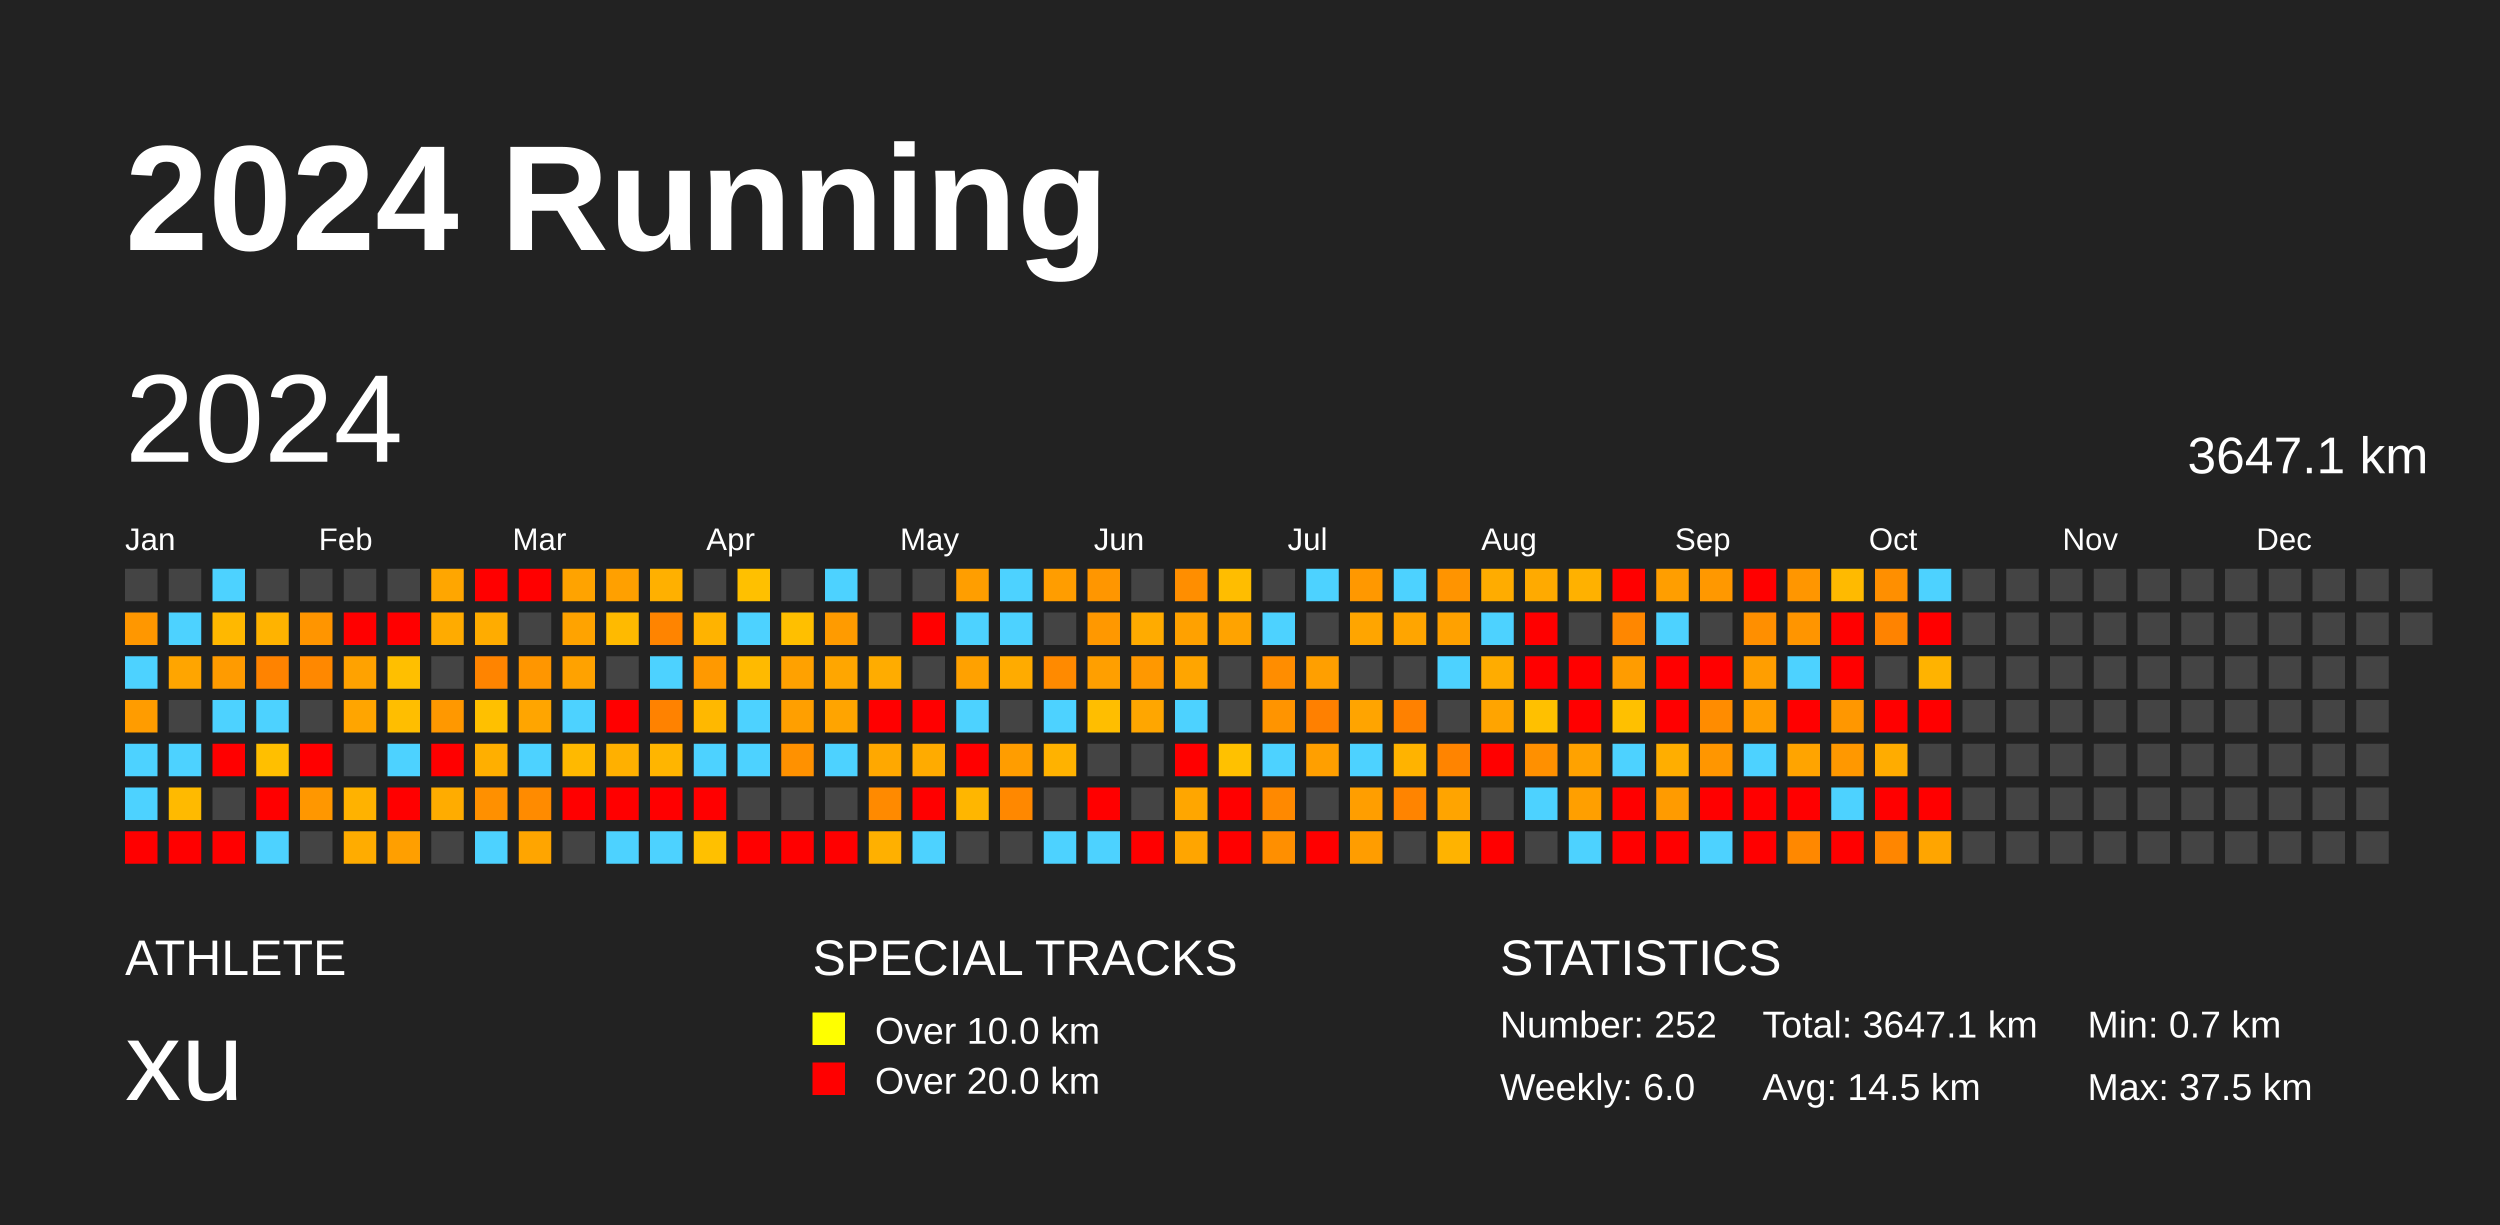
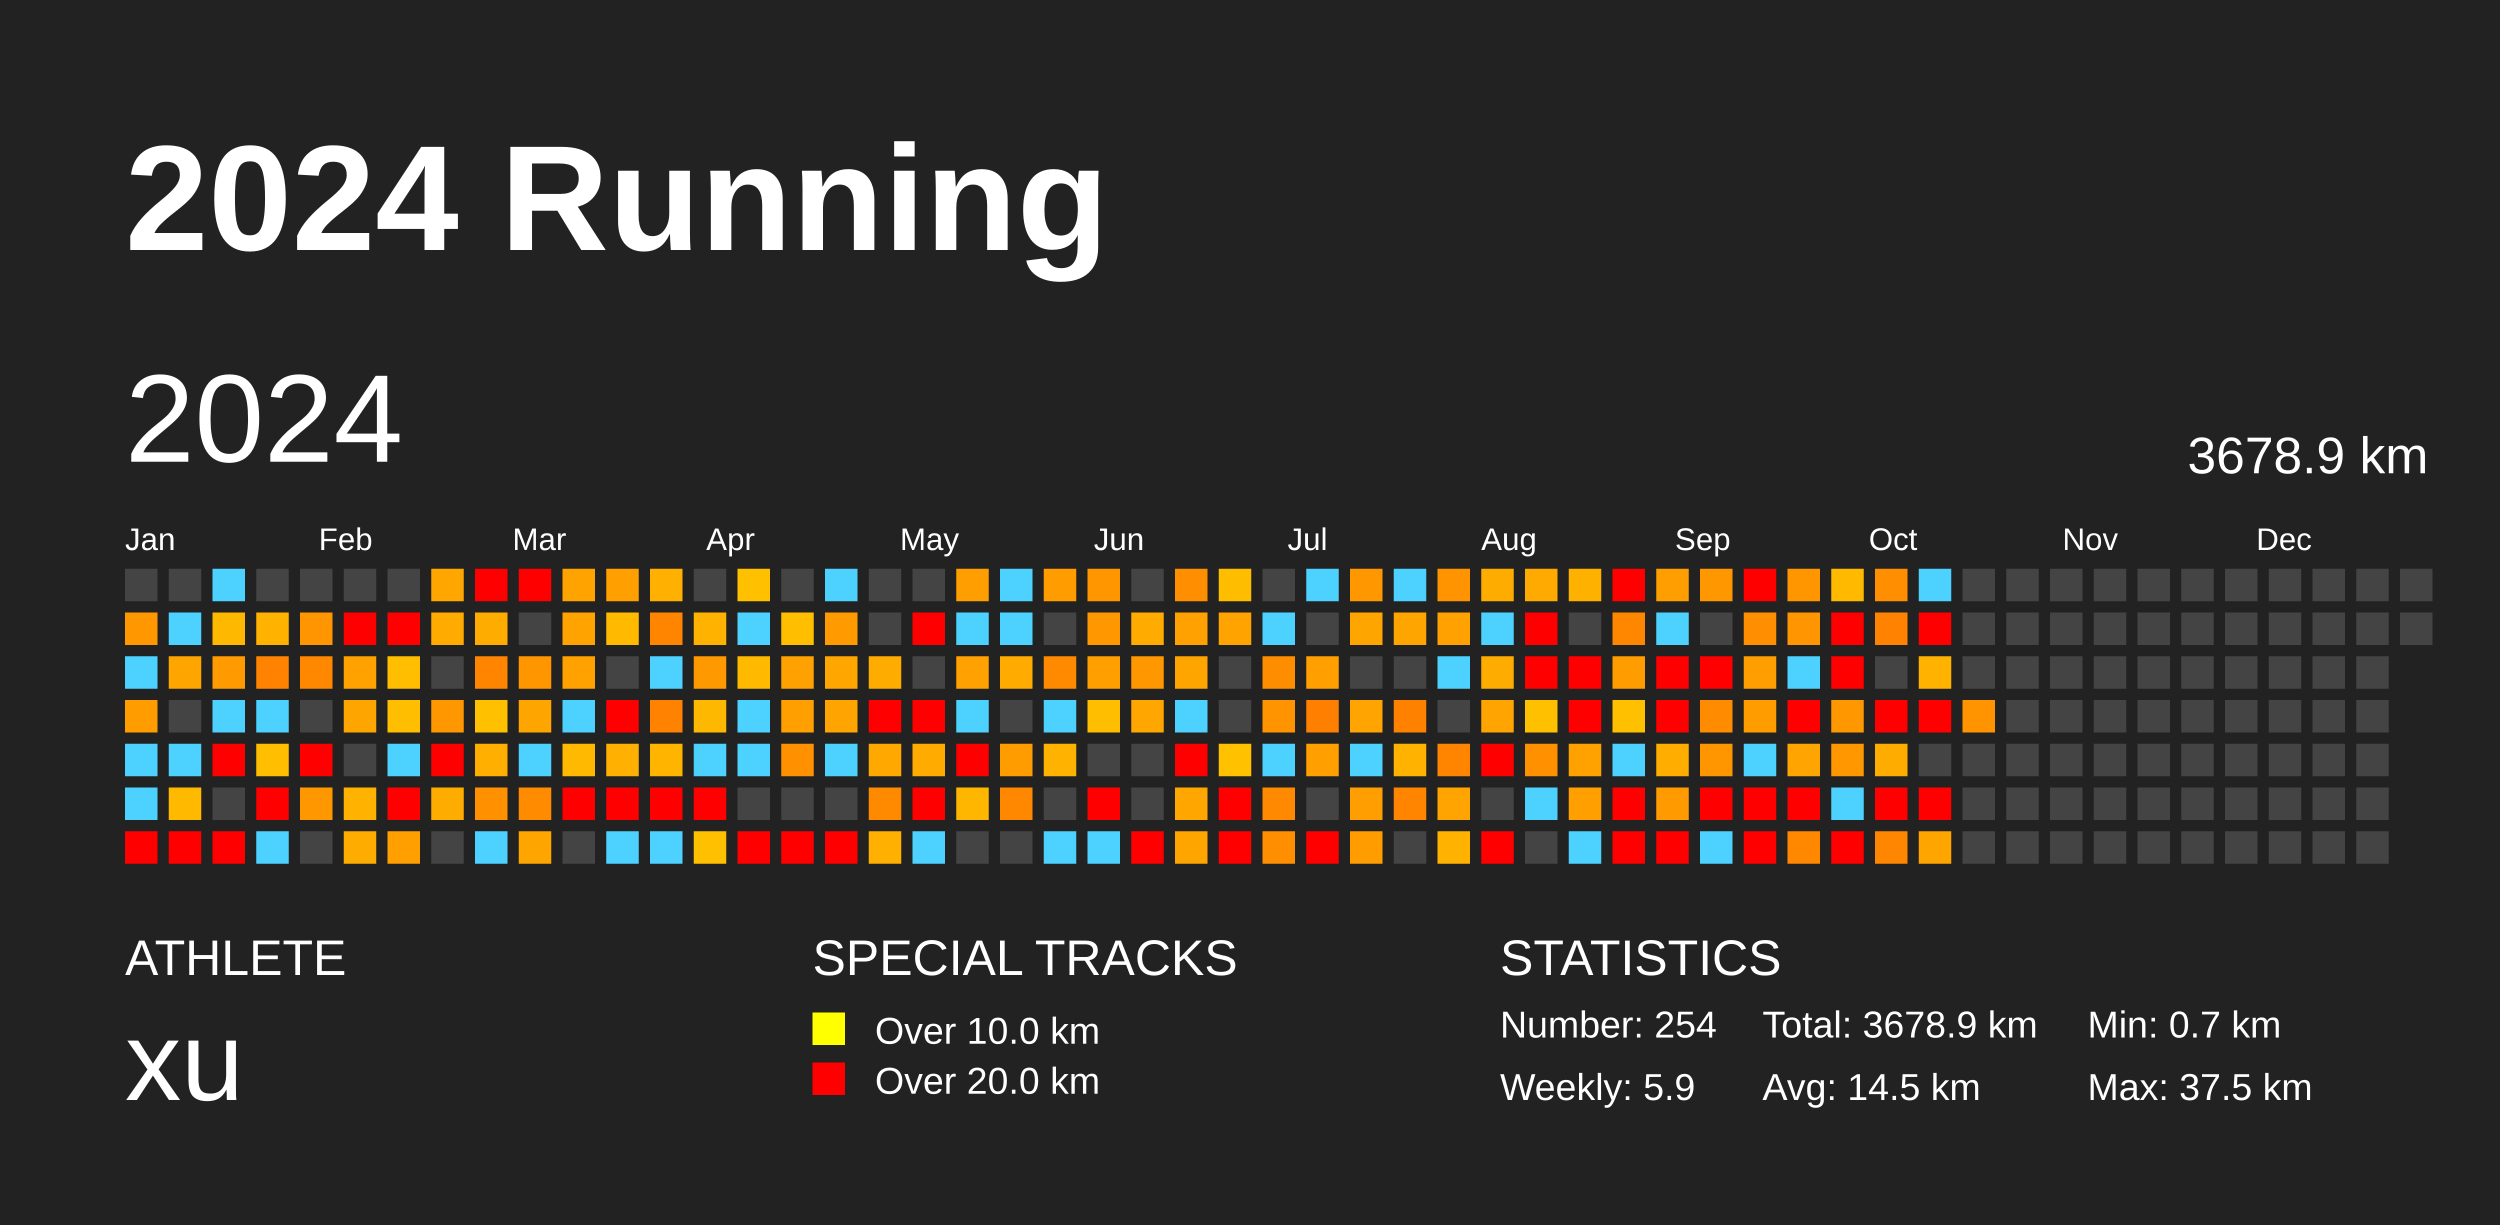
<svg xmlns="http://www.w3.org/2000/svg" baseProfile="full" height="98mm" version="1.1" viewBox="0,0,200,98" width="200mm">
  <defs />
  <rect fill="#222222" height="98" width="200" x="0" y="0" />
  <text fill="#FFFFFF" style="font-size:12px; font-family:Arial; font-weight:bold;" x="10" y="20">2024 Running</text>
  <text fill="#FFFFFF" style="font-size:4px; font-family:Arial" x="10" y="78">ATHLETE</text>
  <text fill="#FFFFFF" style="font-size:9px; font-family:Arial" x="10" y="88">xu</text>
  <text fill="#FFFFFF" style="font-size:4px; font-family:Arial" x="65" y="78">SPECIAL TRACKS</text>
  <rect fill="yellow" height="2.6" width="2.6" x="65" y="81" />
  <text fill="#FFFFFF" style="font-size:3px; font-family:Arial" x="70" y="83.5">Over 10.0 km</text>
  <rect fill="red" height="2.6" width="2.6" x="65" y="85" />
  <text fill="#FFFFFF" style="font-size:3px; font-family:Arial" x="70" y="87.5">Over 20.0 km</text>
  <text fill="#FFFFFF" style="font-size:4px; font-family:Arial" x="120" y="78">STATISTICS</text>
-   <text fill="#FFFFFF" style="font-size:3px; font-family:Arial" x="120" y="83">Number: 252</text>
-   <text fill="#FFFFFF" style="font-size:3px; font-family:Arial" x="120" y="88">Weekly: 6.0</text>
-   <text fill="#FFFFFF" style="font-size:3px; font-family:Arial" x="141" y="83">Total: 3647.1 km</text>
+   <text fill="#FFFFFF" style="font-size:3px; font-family:Arial" x="120" y="83">Number: 254</text>
+   <text fill="#FFFFFF" style="font-size:3px; font-family:Arial" x="120" y="88">Weekly: 5.9</text>
+   <text fill="#FFFFFF" style="font-size:3px; font-family:Arial" x="141" y="83">Total: 3678.9 km</text>
  <text fill="#FFFFFF" style="font-size:3px; font-family:Arial" x="141" y="88">Avg: 14.5 km</text>
  <text fill="#FFFFFF" style="font-size:3px; font-family:Arial" x="167" y="83">Min: 0.7 km</text>
  <text fill="#FFFFFF" style="font-size:3px; font-family:Arial" x="167" y="88">Max: 37.5 km</text>
  <text dominant-baseline="hanging" fill="#FFFFFF" style="font-size:10.0px; font-family:Arial;" x="10" y="30">2024</text>
-   <text dominant-baseline="hanging" fill="#FFFFFF" style="font-size:4.125px; font-family:Arial;" x="175" y="35">3647.1 km</text>
+   <text dominant-baseline="hanging" fill="#FFFFFF" style="font-size:4.125px; font-family:Arial;" x="175" y="35">3678.9 km</text>
  <text fill="#FFFFFF" style="font-size:2.5px; font-family:Arial" x="10.0" y="44">Jan</text>
  <text fill="#FFFFFF" style="font-size:2.5px; font-family:Arial" x="25.5" y="44">Feb</text>
  <text fill="#FFFFFF" style="font-size:2.5px; font-family:Arial" x="41.0" y="44">Mar</text>
  <text fill="#FFFFFF" style="font-size:2.5px; font-family:Arial" x="56.5" y="44">Apr</text>
  <text fill="#FFFFFF" style="font-size:2.5px; font-family:Arial" x="72.0" y="44">May</text>
  <text fill="#FFFFFF" style="font-size:2.5px; font-family:Arial" x="87.5" y="44">Jun</text>
  <text fill="#FFFFFF" style="font-size:2.5px; font-family:Arial" x="103.0" y="44">Jul</text>
  <text fill="#FFFFFF" style="font-size:2.5px; font-family:Arial" x="118.5" y="44">Aug</text>
  <text fill="#FFFFFF" style="font-size:2.5px; font-family:Arial" x="134.0" y="44">Sep</text>
  <text fill="#FFFFFF" style="font-size:2.5px; font-family:Arial" x="149.5" y="44">Oct</text>
  <text fill="#FFFFFF" style="font-size:2.5px; font-family:Arial" x="165.0" y="44">Nov</text>
  <text fill="#FFFFFF" style="font-size:2.5px; font-family:Arial" x="180.5" y="44">Dec</text>
  <rect fill="#444444" height="2.6" width="2.6" x="10.0" y="45.5" />
  <rect fill="#ff9700" height="2.6" width="2.6" x="10.0" y="49.0" />
  <rect fill="#4dd2ff" height="2.6" width="2.6" x="10.0" y="52.5" />
  <rect fill="#ff9c00" height="2.6" width="2.6" x="10.0" y="56.0" />
  <rect fill="#4dd2ff" height="2.6" width="2.6" x="10.0" y="59.5" />
  <rect fill="#4dd2ff" height="2.6" width="2.6" x="10.0" y="63.0" />
  <rect fill="red" height="2.6" width="2.6" x="10.0" y="66.5" />
  <rect fill="#444444" height="2.6" width="2.6" x="13.5" y="45.5" />
  <rect fill="#4dd2ff" height="2.6" width="2.6" x="13.5" y="49.0" />
  <rect fill="#ffa500" height="2.6" width="2.6" x="13.5" y="52.5" />
  <rect fill="#444444" height="2.6" width="2.6" x="13.5" y="56.0" />
  <rect fill="#4dd2ff" height="2.6" width="2.6" x="13.5" y="59.5" />
  <rect fill="#ffba00" height="2.6" width="2.6" x="13.5" y="63.0" />
  <rect fill="red" height="2.6" width="2.6" x="13.5" y="66.5" />
  <rect fill="#4dd2ff" height="2.6" width="2.6" x="17.0" y="45.5" />
  <rect fill="#ffb800" height="2.6" width="2.6" x="17.0" y="49.0" />
  <rect fill="#ff9b00" height="2.6" width="2.6" x="17.0" y="52.5" />
  <rect fill="#4dd2ff" height="2.6" width="2.6" x="17.0" y="56.0" />
  <rect fill="red" height="2.6" width="2.6" x="17.0" y="59.5" />
  <rect fill="#444444" height="2.6" width="2.6" x="17.0" y="63.0" />
  <rect fill="red" height="2.6" width="2.6" x="17.0" y="66.5" />
  <rect fill="#444444" height="2.6" width="2.6" x="20.5" y="45.5" />
  <rect fill="#ffb300" height="2.6" width="2.6" x="20.5" y="49.0" />
  <rect fill="#ff8300" height="2.6" width="2.6" x="20.5" y="52.5" />
  <rect fill="#4dd2ff" height="2.6" width="2.6" x="20.5" y="56.0" />
  <rect fill="#ffbf00" height="2.6" width="2.6" x="20.5" y="59.5" />
  <rect fill="red" height="2.6" width="2.6" x="20.5" y="63.0" />
  <rect fill="#4dd2ff" height="2.6" width="2.6" x="20.5" y="66.5" />
  <rect fill="#444444" height="2.6" width="2.6" x="24.0" y="45.5" />
  <rect fill="#ff9500" height="2.6" width="2.6" x="24.0" y="49.0" />
  <rect fill="#ff8800" height="2.6" width="2.6" x="24.0" y="52.5" />
  <rect fill="#444444" height="2.6" width="2.6" x="24.0" y="56.0" />
  <rect fill="red" height="2.6" width="2.6" x="24.0" y="59.5" />
  <rect fill="#ff9700" height="2.6" width="2.6" x="24.0" y="63.0" />
  <rect fill="#444444" height="2.6" width="2.6" x="24.0" y="66.5" />
  <rect fill="#444444" height="2.6" width="2.6" x="27.5" y="45.5" />
  <rect fill="red" height="2.6" width="2.6" x="27.5" y="49.0" />
  <rect fill="#ffa200" height="2.6" width="2.6" x="27.5" y="52.5" />
  <rect fill="#ffa500" height="2.6" width="2.6" x="27.5" y="56.0" />
  <rect fill="#444444" height="2.6" width="2.6" x="27.5" y="59.5" />
  <rect fill="#ffb200" height="2.6" width="2.6" x="27.5" y="63.0" />
  <rect fill="#ffac00" height="2.6" width="2.6" x="27.5" y="66.5" />
  <rect fill="#444444" height="2.6" width="2.6" x="31.0" y="45.5" />
  <rect fill="red" height="2.6" width="2.6" x="31.0" y="49.0" />
  <rect fill="#ffbf00" height="2.6" width="2.6" x="31.0" y="52.5" />
  <rect fill="#ffbe00" height="2.6" width="2.6" x="31.0" y="56.0" />
  <rect fill="#4dd2ff" height="2.6" width="2.6" x="31.0" y="59.5" />
  <rect fill="red" height="2.6" width="2.6" x="31.0" y="63.0" />
  <rect fill="#ff9f00" height="2.6" width="2.6" x="31.0" y="66.5" />
  <rect fill="#ffa600" height="2.6" width="2.6" x="34.5" y="45.5" />
  <rect fill="#ffab00" height="2.6" width="2.6" x="34.5" y="49.0" />
  <rect fill="#444444" height="2.6" width="2.6" x="34.5" y="52.5" />
  <rect fill="#ff9800" height="2.6" width="2.6" x="34.5" y="56.0" />
  <rect fill="red" height="2.6" width="2.6" x="34.5" y="59.5" />
  <rect fill="#ffac00" height="2.6" width="2.6" x="34.5" y="63.0" />
  <rect fill="#444444" height="2.6" width="2.6" x="34.5" y="66.5" />
  <rect fill="red" height="2.6" width="2.6" x="38.0" y="45.5" />
  <rect fill="#ffac00" height="2.6" width="2.6" x="38.0" y="49.0" />
  <rect fill="#ff8400" height="2.6" width="2.6" x="38.0" y="52.5" />
  <rect fill="#ffc000" height="2.6" width="2.6" x="38.0" y="56.0" />
  <rect fill="#ffaf00" height="2.6" width="2.6" x="38.0" y="59.5" />
  <rect fill="#ff9000" height="2.6" width="2.6" x="38.0" y="63.0" />
  <rect fill="#4dd2ff" height="2.6" width="2.6" x="38.0" y="66.5" />
  <rect fill="red" height="2.6" width="2.6" x="41.5" y="45.5" />
  <rect fill="#444444" height="2.6" width="2.6" x="41.5" y="49.0" />
  <rect fill="#ff9600" height="2.6" width="2.6" x="41.5" y="52.5" />
  <rect fill="#ffa500" height="2.6" width="2.6" x="41.5" y="56.0" />
  <rect fill="#4dd2ff" height="2.6" width="2.6" x="41.5" y="59.5" />
  <rect fill="#ff8b00" height="2.6" width="2.6" x="41.5" y="63.0" />
  <rect fill="#ffa500" height="2.6" width="2.6" x="41.5" y="66.5" />
  <rect fill="#ffa300" height="2.6" width="2.6" x="45.0" y="45.5" />
  <rect fill="#ffa300" height="2.6" width="2.6" x="45.0" y="49.0" />
  <rect fill="#ffa200" height="2.6" width="2.6" x="45.0" y="52.5" />
  <rect fill="#4dd2ff" height="2.6" width="2.6" x="45.0" y="56.0" />
  <rect fill="#ffb900" height="2.6" width="2.6" x="45.0" y="59.5" />
  <rect fill="red" height="2.6" width="2.6" x="45.0" y="63.0" />
  <rect fill="#444444" height="2.6" width="2.6" x="45.0" y="66.5" />
  <rect fill="#ffa000" height="2.6" width="2.6" x="48.5" y="45.5" />
  <rect fill="#ffba00" height="2.6" width="2.6" x="48.5" y="49.0" />
  <rect fill="#444444" height="2.6" width="2.6" x="48.5" y="52.5" />
  <rect fill="red" height="2.6" width="2.6" x="48.5" y="56.0" />
  <rect fill="#ffb000" height="2.6" width="2.6" x="48.5" y="59.5" />
  <rect fill="red" height="2.6" width="2.6" x="48.5" y="63.0" />
  <rect fill="#4dd2ff" height="2.6" width="2.6" x="48.5" y="66.5" />
  <rect fill="#ffb000" height="2.6" width="2.6" x="52.0" y="45.5" />
  <rect fill="#ff8400" height="2.6" width="2.6" x="52.0" y="49.0" />
  <rect fill="#4dd2ff" height="2.6" width="2.6" x="52.0" y="52.5" />
  <rect fill="#ff8200" height="2.6" width="2.6" x="52.0" y="56.0" />
  <rect fill="#ffb500" height="2.6" width="2.6" x="52.0" y="59.5" />
  <rect fill="red" height="2.6" width="2.6" x="52.0" y="63.0" />
  <rect fill="#4dd2ff" height="2.6" width="2.6" x="52.0" y="66.5" />
  <rect fill="#444444" height="2.6" width="2.6" x="55.5" y="45.5" />
  <rect fill="#ffb300" height="2.6" width="2.6" x="55.5" y="49.0" />
  <rect fill="#ff9900" height="2.6" width="2.6" x="55.5" y="52.5" />
  <rect fill="#ffb800" height="2.6" width="2.6" x="55.5" y="56.0" />
  <rect fill="#4dd2ff" height="2.6" width="2.6" x="55.5" y="59.5" />
  <rect fill="red" height="2.6" width="2.6" x="55.5" y="63.0" />
  <rect fill="#ffc000" height="2.6" width="2.6" x="55.5" y="66.5" />
  <rect fill="#ffc000" height="2.6" width="2.6" x="59.0" y="45.5" />
  <rect fill="#4dd2ff" height="2.6" width="2.6" x="59.0" y="49.0" />
  <rect fill="#ffba00" height="2.6" width="2.6" x="59.0" y="52.5" />
  <rect fill="#4dd2ff" height="2.6" width="2.6" x="59.0" y="56.0" />
  <rect fill="#4dd2ff" height="2.6" width="2.6" x="59.0" y="59.5" />
  <rect fill="#444444" height="2.6" width="2.6" x="59.0" y="63.0" />
  <rect fill="red" height="2.6" width="2.6" x="59.0" y="66.5" />
  <rect fill="#444444" height="2.6" width="2.6" x="62.5" y="45.5" />
  <rect fill="#ffbf00" height="2.6" width="2.6" x="62.5" y="49.0" />
  <rect fill="#ffa100" height="2.6" width="2.6" x="62.5" y="52.5" />
  <rect fill="#ff9f00" height="2.6" width="2.6" x="62.5" y="56.0" />
  <rect fill="#ff9100" height="2.6" width="2.6" x="62.5" y="59.5" />
  <rect fill="#444444" height="2.6" width="2.6" x="62.5" y="63.0" />
  <rect fill="red" height="2.6" width="2.6" x="62.5" y="66.5" />
  <rect fill="#4dd2ff" height="2.6" width="2.6" x="66.0" y="45.5" />
  <rect fill="#ff9b00" height="2.6" width="2.6" x="66.0" y="49.0" />
  <rect fill="#ffa600" height="2.6" width="2.6" x="66.0" y="52.5" />
  <rect fill="#ffa400" height="2.6" width="2.6" x="66.0" y="56.0" />
  <rect fill="#4dd2ff" height="2.6" width="2.6" x="66.0" y="59.5" />
  <rect fill="#444444" height="2.6" width="2.6" x="66.0" y="63.0" />
  <rect fill="red" height="2.6" width="2.6" x="66.0" y="66.5" />
  <rect fill="#444444" height="2.6" width="2.6" x="69.5" y="45.5" />
  <rect fill="#444444" height="2.6" width="2.6" x="69.5" y="49.0" />
  <rect fill="#ffac00" height="2.6" width="2.6" x="69.5" y="52.5" />
  <rect fill="red" height="2.6" width="2.6" x="69.5" y="56.0" />
  <rect fill="#ffa800" height="2.6" width="2.6" x="69.5" y="59.5" />
  <rect fill="#ff8a00" height="2.6" width="2.6" x="69.5" y="63.0" />
  <rect fill="#ffb000" height="2.6" width="2.6" x="69.5" y="66.5" />
  <rect fill="#444444" height="2.6" width="2.6" x="73.0" y="45.5" />
  <rect fill="red" height="2.6" width="2.6" x="73.0" y="49.0" />
  <rect fill="#444444" height="2.6" width="2.6" x="73.0" y="52.5" />
  <rect fill="red" height="2.6" width="2.6" x="73.0" y="56.0" />
  <rect fill="#ffab00" height="2.6" width="2.6" x="73.0" y="59.5" />
  <rect fill="red" height="2.6" width="2.6" x="73.0" y="63.0" />
  <rect fill="#4dd2ff" height="2.6" width="2.6" x="73.0" y="66.5" />
  <rect fill="#ff9e00" height="2.6" width="2.6" x="76.5" y="45.5" />
  <rect fill="#4dd2ff" height="2.6" width="2.6" x="76.5" y="49.0" />
  <rect fill="#ffa100" height="2.6" width="2.6" x="76.5" y="52.5" />
  <rect fill="#4dd2ff" height="2.6" width="2.6" x="76.5" y="56.0" />
  <rect fill="red" height="2.6" width="2.6" x="76.5" y="59.5" />
  <rect fill="#ffb600" height="2.6" width="2.6" x="76.5" y="63.0" />
  <rect fill="#444444" height="2.6" width="2.6" x="76.5" y="66.5" />
  <rect fill="#4dd2ff" height="2.6" width="2.6" x="80.0" y="45.5" />
  <rect fill="#4dd2ff" height="2.6" width="2.6" x="80.0" y="49.0" />
  <rect fill="#ffab00" height="2.6" width="2.6" x="80.0" y="52.5" />
  <rect fill="#444444" height="2.6" width="2.6" x="80.0" y="56.0" />
  <rect fill="#ff9d00" height="2.6" width="2.6" x="80.0" y="59.5" />
  <rect fill="#ff8800" height="2.6" width="2.6" x="80.0" y="63.0" />
  <rect fill="#444444" height="2.6" width="2.6" x="80.0" y="66.5" />
  <rect fill="#ff9d00" height="2.6" width="2.6" x="83.5" y="45.5" />
  <rect fill="#444444" height="2.6" width="2.6" x="83.5" y="49.0" />
  <rect fill="#ff8a00" height="2.6" width="2.6" x="83.5" y="52.5" />
  <rect fill="#4dd2ff" height="2.6" width="2.6" x="83.5" y="56.0" />
  <rect fill="#ffb200" height="2.6" width="2.6" x="83.5" y="59.5" />
  <rect fill="#444444" height="2.6" width="2.6" x="83.5" y="63.0" />
  <rect fill="#4dd2ff" height="2.6" width="2.6" x="83.5" y="66.5" />
  <rect fill="#ff9600" height="2.6" width="2.6" x="87.0" y="45.5" />
  <rect fill="#ff9800" height="2.6" width="2.6" x="87.0" y="49.0" />
  <rect fill="#ff9f00" height="2.6" width="2.6" x="87.0" y="52.5" />
  <rect fill="#ffbe00" height="2.6" width="2.6" x="87.0" y="56.0" />
  <rect fill="#444444" height="2.6" width="2.6" x="87.0" y="59.5" />
  <rect fill="red" height="2.6" width="2.6" x="87.0" y="63.0" />
  <rect fill="#4dd2ff" height="2.6" width="2.6" x="87.0" y="66.5" />
  <rect fill="#444444" height="2.6" width="2.6" x="90.5" y="45.5" />
  <rect fill="#ffab00" height="2.6" width="2.6" x="90.5" y="49.0" />
  <rect fill="#ff9800" height="2.6" width="2.6" x="90.5" y="52.5" />
  <rect fill="#ffa600" height="2.6" width="2.6" x="90.5" y="56.0" />
  <rect fill="#444444" height="2.6" width="2.6" x="90.5" y="59.5" />
  <rect fill="#444444" height="2.6" width="2.6" x="90.5" y="63.0" />
  <rect fill="red" height="2.6" width="2.6" x="90.5" y="66.5" />
  <rect fill="#ff8e00" height="2.6" width="2.6" x="94.0" y="45.5" />
  <rect fill="#ffa100" height="2.6" width="2.6" x="94.0" y="49.0" />
  <rect fill="#ffa500" height="2.6" width="2.6" x="94.0" y="52.5" />
  <rect fill="#4dd2ff" height="2.6" width="2.6" x="94.0" y="56.0" />
  <rect fill="red" height="2.6" width="2.6" x="94.0" y="59.5" />
  <rect fill="#ffa600" height="2.6" width="2.6" x="94.0" y="63.0" />
  <rect fill="#ffa500" height="2.6" width="2.6" x="94.0" y="66.5" />
  <rect fill="#ffbd00" height="2.6" width="2.6" x="97.5" y="45.5" />
  <rect fill="#ffa300" height="2.6" width="2.6" x="97.5" y="49.0" />
  <rect fill="#444444" height="2.6" width="2.6" x="97.5" y="52.5" />
  <rect fill="#444444" height="2.6" width="2.6" x="97.5" y="56.0" />
  <rect fill="#ffc100" height="2.6" width="2.6" x="97.5" y="59.5" />
  <rect fill="red" height="2.6" width="2.6" x="97.5" y="63.0" />
  <rect fill="red" height="2.6" width="2.6" x="97.5" y="66.5" />
  <rect fill="#444444" height="2.6" width="2.6" x="101.0" y="45.5" />
  <rect fill="#4dd2ff" height="2.6" width="2.6" x="101.0" y="49.0" />
  <rect fill="#ff8d00" height="2.6" width="2.6" x="101.0" y="52.5" />
  <rect fill="#ff9400" height="2.6" width="2.6" x="101.0" y="56.0" />
  <rect fill="#4dd2ff" height="2.6" width="2.6" x="101.0" y="59.5" />
  <rect fill="#ff8900" height="2.6" width="2.6" x="101.0" y="63.0" />
  <rect fill="#ff8f00" height="2.6" width="2.6" x="101.0" y="66.5" />
  <rect fill="#4dd2ff" height="2.6" width="2.6" x="104.5" y="45.5" />
  <rect fill="#444444" height="2.6" width="2.6" x="104.5" y="49.0" />
  <rect fill="#ff9f00" height="2.6" width="2.6" x="104.5" y="52.5" />
  <rect fill="#ff8000" height="2.6" width="2.6" x="104.5" y="56.0" />
  <rect fill="#ff9f00" height="2.6" width="2.6" x="104.5" y="59.5" />
  <rect fill="#444444" height="2.6" width="2.6" x="104.5" y="63.0" />
  <rect fill="red" height="2.6" width="2.6" x="104.5" y="66.5" />
  <rect fill="#ff9800" height="2.6" width="2.6" x="108.0" y="45.5" />
  <rect fill="#ffa500" height="2.6" width="2.6" x="108.0" y="49.0" />
  <rect fill="#444444" height="2.6" width="2.6" x="108.0" y="52.5" />
  <rect fill="#ffa400" height="2.6" width="2.6" x="108.0" y="56.0" />
  <rect fill="#4dd2ff" height="2.6" width="2.6" x="108.0" y="59.5" />
  <rect fill="#ff9e00" height="2.6" width="2.6" x="108.0" y="63.0" />
  <rect fill="#ff9d00" height="2.6" width="2.6" x="108.0" y="66.5" />
  <rect fill="#4dd2ff" height="2.6" width="2.6" x="111.5" y="45.5" />
  <rect fill="#ffa500" height="2.6" width="2.6" x="111.5" y="49.0" />
  <rect fill="#444444" height="2.6" width="2.6" x="111.5" y="52.5" />
  <rect fill="#ff8100" height="2.6" width="2.6" x="111.5" y="56.0" />
  <rect fill="#ffb300" height="2.6" width="2.6" x="111.5" y="59.5" />
  <rect fill="#ff8400" height="2.6" width="2.6" x="111.5" y="63.0" />
  <rect fill="#444444" height="2.6" width="2.6" x="111.5" y="66.5" />
  <rect fill="#ff9400" height="2.6" width="2.6" x="115.0" y="45.5" />
  <rect fill="#ffa100" height="2.6" width="2.6" x="115.0" y="49.0" />
  <rect fill="#4dd2ff" height="2.6" width="2.6" x="115.0" y="52.5" />
  <rect fill="#444444" height="2.6" width="2.6" x="115.0" y="56.0" />
  <rect fill="#ff8400" height="2.6" width="2.6" x="115.0" y="59.5" />
  <rect fill="#ffa400" height="2.6" width="2.6" x="115.0" y="63.0" />
  <rect fill="#ffb300" height="2.6" width="2.6" x="115.0" y="66.5" />
  <rect fill="#ffac00" height="2.6" width="2.6" x="118.5" y="45.5" />
  <rect fill="#4dd2ff" height="2.6" width="2.6" x="118.5" y="49.0" />
  <rect fill="#ffac00" height="2.6" width="2.6" x="118.5" y="52.5" />
  <rect fill="#ffa400" height="2.6" width="2.6" x="118.5" y="56.0" />
  <rect fill="red" height="2.6" width="2.6" x="118.5" y="59.5" />
  <rect fill="#444444" height="2.6" width="2.6" x="118.5" y="63.0" />
  <rect fill="red" height="2.6" width="2.6" x="118.5" y="66.5" />
  <rect fill="#ffaa00" height="2.6" width="2.6" x="122.0" y="45.5" />
  <rect fill="red" height="2.6" width="2.6" x="122.0" y="49.0" />
  <rect fill="red" height="2.6" width="2.6" x="122.0" y="52.5" />
  <rect fill="#ffc000" height="2.6" width="2.6" x="122.0" y="56.0" />
  <rect fill="#ff9000" height="2.6" width="2.6" x="122.0" y="59.5" />
  <rect fill="#4dd2ff" height="2.6" width="2.6" x="122.0" y="63.0" />
  <rect fill="#444444" height="2.6" width="2.6" x="122.0" y="66.5" />
  <rect fill="#ffb100" height="2.6" width="2.6" x="125.5" y="45.5" />
  <rect fill="#444444" height="2.6" width="2.6" x="125.5" y="49.0" />
  <rect fill="red" height="2.6" width="2.6" x="125.5" y="52.5" />
  <rect fill="red" height="2.6" width="2.6" x="125.5" y="56.0" />
  <rect fill="#ffa200" height="2.6" width="2.6" x="125.5" y="59.5" />
  <rect fill="#ff9f00" height="2.6" width="2.6" x="125.5" y="63.0" />
  <rect fill="#4dd2ff" height="2.6" width="2.6" x="125.5" y="66.5" />
  <rect fill="red" height="2.6" width="2.6" x="129.0" y="45.5" />
  <rect fill="#ff8700" height="2.6" width="2.6" x="129.0" y="49.0" />
  <rect fill="#ff9c00" height="2.6" width="2.6" x="129.0" y="52.5" />
  <rect fill="#ffc000" height="2.6" width="2.6" x="129.0" y="56.0" />
  <rect fill="#4dd2ff" height="2.6" width="2.6" x="129.0" y="59.5" />
  <rect fill="red" height="2.6" width="2.6" x="129.0" y="63.0" />
  <rect fill="red" height="2.6" width="2.6" x="129.0" y="66.5" />
  <rect fill="#ff9e00" height="2.6" width="2.6" x="132.5" y="45.5" />
  <rect fill="#4dd2ff" height="2.6" width="2.6" x="132.5" y="49.0" />
  <rect fill="red" height="2.6" width="2.6" x="132.5" y="52.5" />
  <rect fill="red" height="2.6" width="2.6" x="132.5" y="56.0" />
  <rect fill="#ffae00" height="2.6" width="2.6" x="132.5" y="59.5" />
  <rect fill="#ff9b00" height="2.6" width="2.6" x="132.5" y="63.0" />
  <rect fill="red" height="2.6" width="2.6" x="132.5" y="66.5" />
  <rect fill="#ff9800" height="2.6" width="2.6" x="136.0" y="45.5" />
  <rect fill="#444444" height="2.6" width="2.6" x="136.0" y="49.0" />
  <rect fill="red" height="2.6" width="2.6" x="136.0" y="52.5" />
  <rect fill="#ff8c00" height="2.6" width="2.6" x="136.0" y="56.0" />
  <rect fill="#ff9600" height="2.6" width="2.6" x="136.0" y="59.5" />
  <rect fill="red" height="2.6" width="2.6" x="136.0" y="63.0" />
  <rect fill="#4dd2ff" height="2.6" width="2.6" x="136.0" y="66.5" />
  <rect fill="red" height="2.6" width="2.6" x="139.5" y="45.5" />
  <rect fill="#ff8f00" height="2.6" width="2.6" x="139.5" y="49.0" />
  <rect fill="#ff9e00" height="2.6" width="2.6" x="139.5" y="52.5" />
  <rect fill="#ff9d00" height="2.6" width="2.6" x="139.5" y="56.0" />
  <rect fill="#4dd2ff" height="2.6" width="2.6" x="139.5" y="59.5" />
  <rect fill="red" height="2.6" width="2.6" x="139.5" y="63.0" />
  <rect fill="red" height="2.6" width="2.6" x="139.5" y="66.5" />
  <rect fill="#ff9600" height="2.6" width="2.6" x="143.0" y="45.5" />
  <rect fill="#ff9500" height="2.6" width="2.6" x="143.0" y="49.0" />
  <rect fill="#4dd2ff" height="2.6" width="2.6" x="143.0" y="52.5" />
  <rect fill="red" height="2.6" width="2.6" x="143.0" y="56.0" />
  <rect fill="#ffa400" height="2.6" width="2.6" x="143.0" y="59.5" />
  <rect fill="red" height="2.6" width="2.6" x="143.0" y="63.0" />
  <rect fill="#ff8800" height="2.6" width="2.6" x="143.0" y="66.5" />
  <rect fill="#ffba00" height="2.6" width="2.6" x="146.5" y="45.5" />
  <rect fill="red" height="2.6" width="2.6" x="146.5" y="49.0" />
  <rect fill="red" height="2.6" width="2.6" x="146.5" y="52.5" />
  <rect fill="#ff9700" height="2.6" width="2.6" x="146.5" y="56.0" />
  <rect fill="#ff9800" height="2.6" width="2.6" x="146.5" y="59.5" />
  <rect fill="#4dd2ff" height="2.6" width="2.6" x="146.5" y="63.0" />
  <rect fill="red" height="2.6" width="2.6" x="146.5" y="66.5" />
  <rect fill="#ff8f00" height="2.6" width="2.6" x="150.0" y="45.5" />
  <rect fill="#ff8300" height="2.6" width="2.6" x="150.0" y="49.0" />
  <rect fill="#444444" height="2.6" width="2.6" x="150.0" y="52.5" />
  <rect fill="red" height="2.6" width="2.6" x="150.0" y="56.0" />
  <rect fill="#ffac00" height="2.6" width="2.6" x="150.0" y="59.5" />
  <rect fill="red" height="2.6" width="2.6" x="150.0" y="63.0" />
  <rect fill="#ff8600" height="2.6" width="2.6" x="150.0" y="66.5" />
  <rect fill="#4dd2ff" height="2.6" width="2.6" x="153.5" y="45.5" />
  <rect fill="red" height="2.6" width="2.6" x="153.5" y="49.0" />
  <rect fill="#ffb300" height="2.6" width="2.6" x="153.5" y="52.5" />
  <rect fill="red" height="2.6" width="2.6" x="153.5" y="56.0" />
  <rect fill="#444444" height="2.6" width="2.6" x="153.5" y="59.5" />
  <rect fill="red" height="2.6" width="2.6" x="153.5" y="63.0" />
  <rect fill="#ffa500" height="2.6" width="2.6" x="153.5" y="66.5" />
  <rect fill="#444444" height="2.6" width="2.6" x="157.0" y="45.5" />
  <rect fill="#444444" height="2.6" width="2.6" x="157.0" y="49.0" />
  <rect fill="#444444" height="2.6" width="2.6" x="157.0" y="52.5" />
-   <rect fill="#444444" height="2.6" width="2.6" x="157.0" y="56.0" />
+   <rect fill="#ff9400" height="2.6" width="2.6" x="157.0" y="56.0" />
  <rect fill="#444444" height="2.6" width="2.6" x="157.0" y="59.5" />
  <rect fill="#444444" height="2.6" width="2.6" x="157.0" y="63.0" />
  <rect fill="#444444" height="2.6" width="2.6" x="157.0" y="66.5" />
  <rect fill="#444444" height="2.6" width="2.6" x="160.5" y="45.5" />
  <rect fill="#444444" height="2.6" width="2.6" x="160.5" y="49.0" />
  <rect fill="#444444" height="2.6" width="2.6" x="160.5" y="52.5" />
  <rect fill="#444444" height="2.6" width="2.6" x="160.5" y="56.0" />
  <rect fill="#444444" height="2.6" width="2.6" x="160.5" y="59.5" />
  <rect fill="#444444" height="2.6" width="2.6" x="160.5" y="63.0" />
  <rect fill="#444444" height="2.6" width="2.6" x="160.5" y="66.5" />
  <rect fill="#444444" height="2.6" width="2.6" x="164.0" y="45.5" />
  <rect fill="#444444" height="2.6" width="2.6" x="164.0" y="49.0" />
  <rect fill="#444444" height="2.6" width="2.6" x="164.0" y="52.5" />
  <rect fill="#444444" height="2.6" width="2.6" x="164.0" y="56.0" />
  <rect fill="#444444" height="2.6" width="2.6" x="164.0" y="59.5" />
  <rect fill="#444444" height="2.6" width="2.6" x="164.0" y="63.0" />
  <rect fill="#444444" height="2.6" width="2.6" x="164.0" y="66.5" />
  <rect fill="#444444" height="2.6" width="2.6" x="167.5" y="45.5" />
  <rect fill="#444444" height="2.6" width="2.6" x="167.5" y="49.0" />
  <rect fill="#444444" height="2.6" width="2.6" x="167.5" y="52.5" />
  <rect fill="#444444" height="2.6" width="2.6" x="167.5" y="56.0" />
  <rect fill="#444444" height="2.6" width="2.6" x="167.5" y="59.5" />
  <rect fill="#444444" height="2.6" width="2.6" x="167.5" y="63.0" />
  <rect fill="#444444" height="2.6" width="2.6" x="167.5" y="66.5" />
  <rect fill="#444444" height="2.6" width="2.6" x="171.0" y="45.5" />
  <rect fill="#444444" height="2.6" width="2.6" x="171.0" y="49.0" />
  <rect fill="#444444" height="2.6" width="2.6" x="171.0" y="52.5" />
  <rect fill="#444444" height="2.6" width="2.6" x="171.0" y="56.0" />
  <rect fill="#444444" height="2.6" width="2.6" x="171.0" y="59.5" />
  <rect fill="#444444" height="2.6" width="2.6" x="171.0" y="63.0" />
  <rect fill="#444444" height="2.6" width="2.6" x="171.0" y="66.5" />
  <rect fill="#444444" height="2.6" width="2.6" x="174.5" y="45.5" />
  <rect fill="#444444" height="2.6" width="2.6" x="174.5" y="49.0" />
  <rect fill="#444444" height="2.6" width="2.6" x="174.5" y="52.5" />
  <rect fill="#444444" height="2.6" width="2.6" x="174.5" y="56.0" />
  <rect fill="#444444" height="2.6" width="2.6" x="174.5" y="59.5" />
  <rect fill="#444444" height="2.6" width="2.6" x="174.5" y="63.0" />
  <rect fill="#444444" height="2.6" width="2.6" x="174.5" y="66.5" />
  <rect fill="#444444" height="2.6" width="2.6" x="178.0" y="45.5" />
  <rect fill="#444444" height="2.6" width="2.6" x="178.0" y="49.0" />
  <rect fill="#444444" height="2.6" width="2.6" x="178.0" y="52.5" />
  <rect fill="#444444" height="2.6" width="2.6" x="178.0" y="56.0" />
  <rect fill="#444444" height="2.6" width="2.6" x="178.0" y="59.5" />
  <rect fill="#444444" height="2.6" width="2.6" x="178.0" y="63.0" />
  <rect fill="#444444" height="2.6" width="2.6" x="178.0" y="66.5" />
  <rect fill="#444444" height="2.6" width="2.6" x="181.5" y="45.5" />
  <rect fill="#444444" height="2.6" width="2.6" x="181.5" y="49.0" />
  <rect fill="#444444" height="2.6" width="2.6" x="181.5" y="52.5" />
  <rect fill="#444444" height="2.6" width="2.6" x="181.5" y="56.0" />
  <rect fill="#444444" height="2.6" width="2.6" x="181.5" y="59.5" />
  <rect fill="#444444" height="2.6" width="2.6" x="181.5" y="63.0" />
  <rect fill="#444444" height="2.6" width="2.6" x="181.5" y="66.5" />
  <rect fill="#444444" height="2.6" width="2.6" x="185.0" y="45.5" />
  <rect fill="#444444" height="2.6" width="2.6" x="185.0" y="49.0" />
  <rect fill="#444444" height="2.6" width="2.6" x="185.0" y="52.5" />
  <rect fill="#444444" height="2.6" width="2.6" x="185.0" y="56.0" />
  <rect fill="#444444" height="2.6" width="2.6" x="185.0" y="59.5" />
  <rect fill="#444444" height="2.6" width="2.6" x="185.0" y="63.0" />
  <rect fill="#444444" height="2.6" width="2.6" x="185.0" y="66.5" />
  <rect fill="#444444" height="2.6" width="2.6" x="188.5" y="45.5" />
  <rect fill="#444444" height="2.6" width="2.6" x="188.5" y="49.0" />
  <rect fill="#444444" height="2.6" width="2.6" x="188.5" y="52.5" />
  <rect fill="#444444" height="2.6" width="2.6" x="188.5" y="56.0" />
  <rect fill="#444444" height="2.6" width="2.6" x="188.5" y="59.5" />
  <rect fill="#444444" height="2.6" width="2.6" x="188.5" y="63.0" />
  <rect fill="#444444" height="2.6" width="2.6" x="188.5" y="66.5" />
  <rect fill="#444444" height="2.6" width="2.6" x="192.0" y="45.5" />
  <rect fill="#444444" height="2.6" width="2.6" x="192.0" y="49.0" />
</svg>
